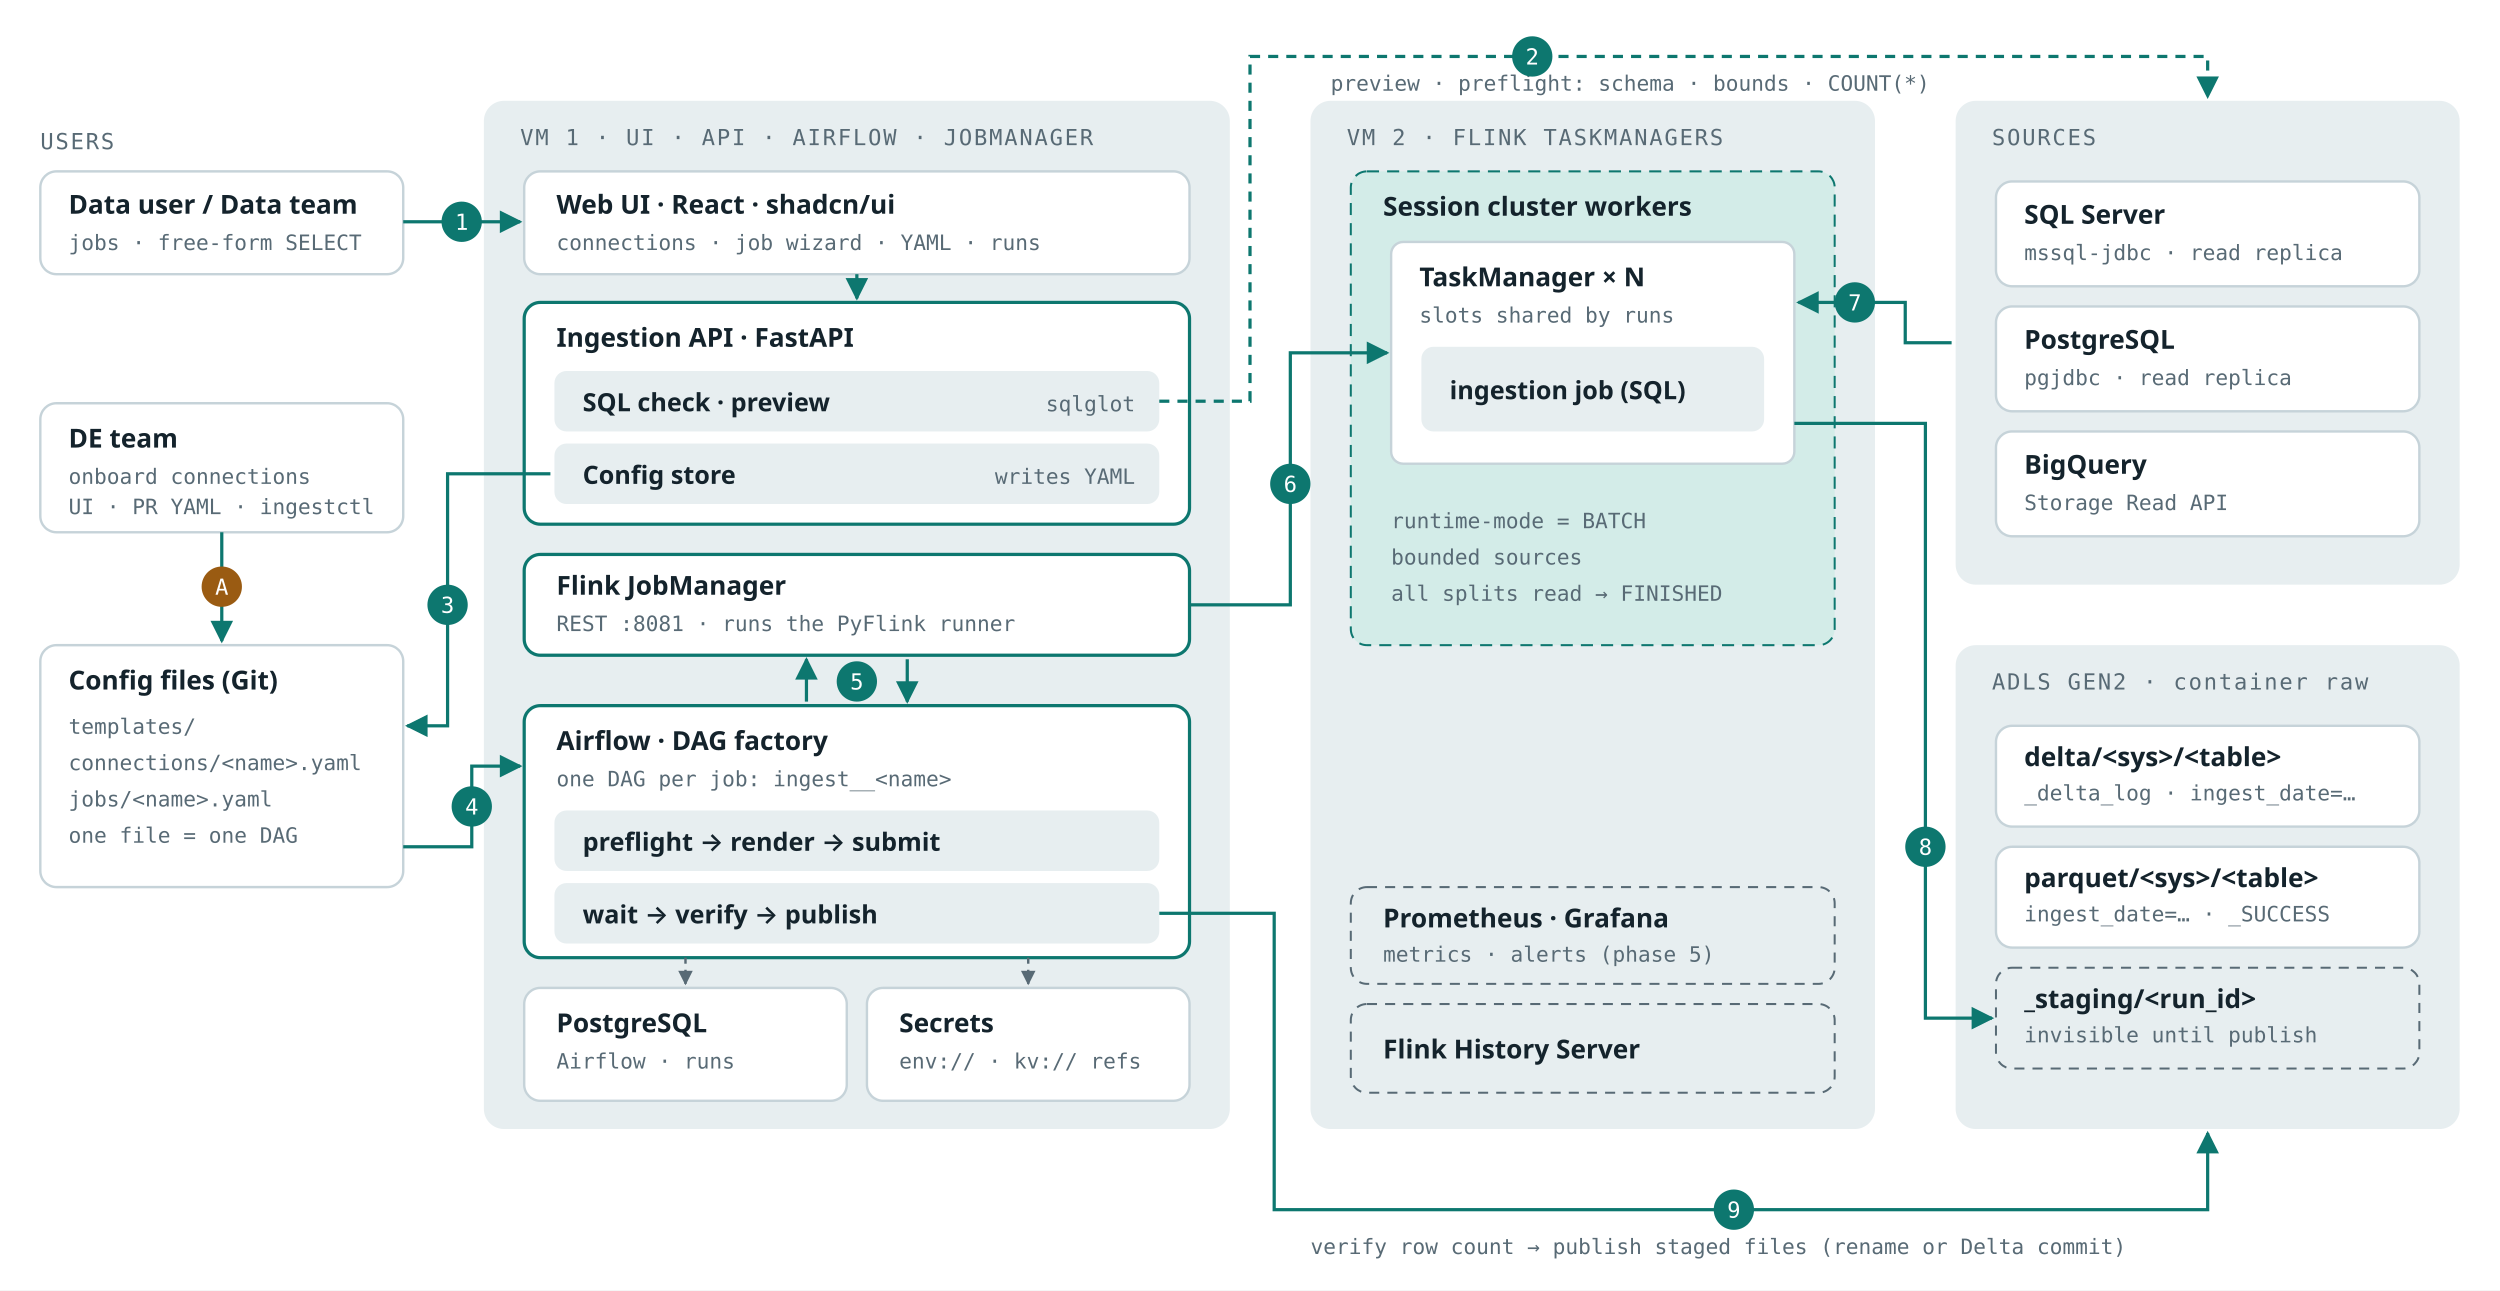
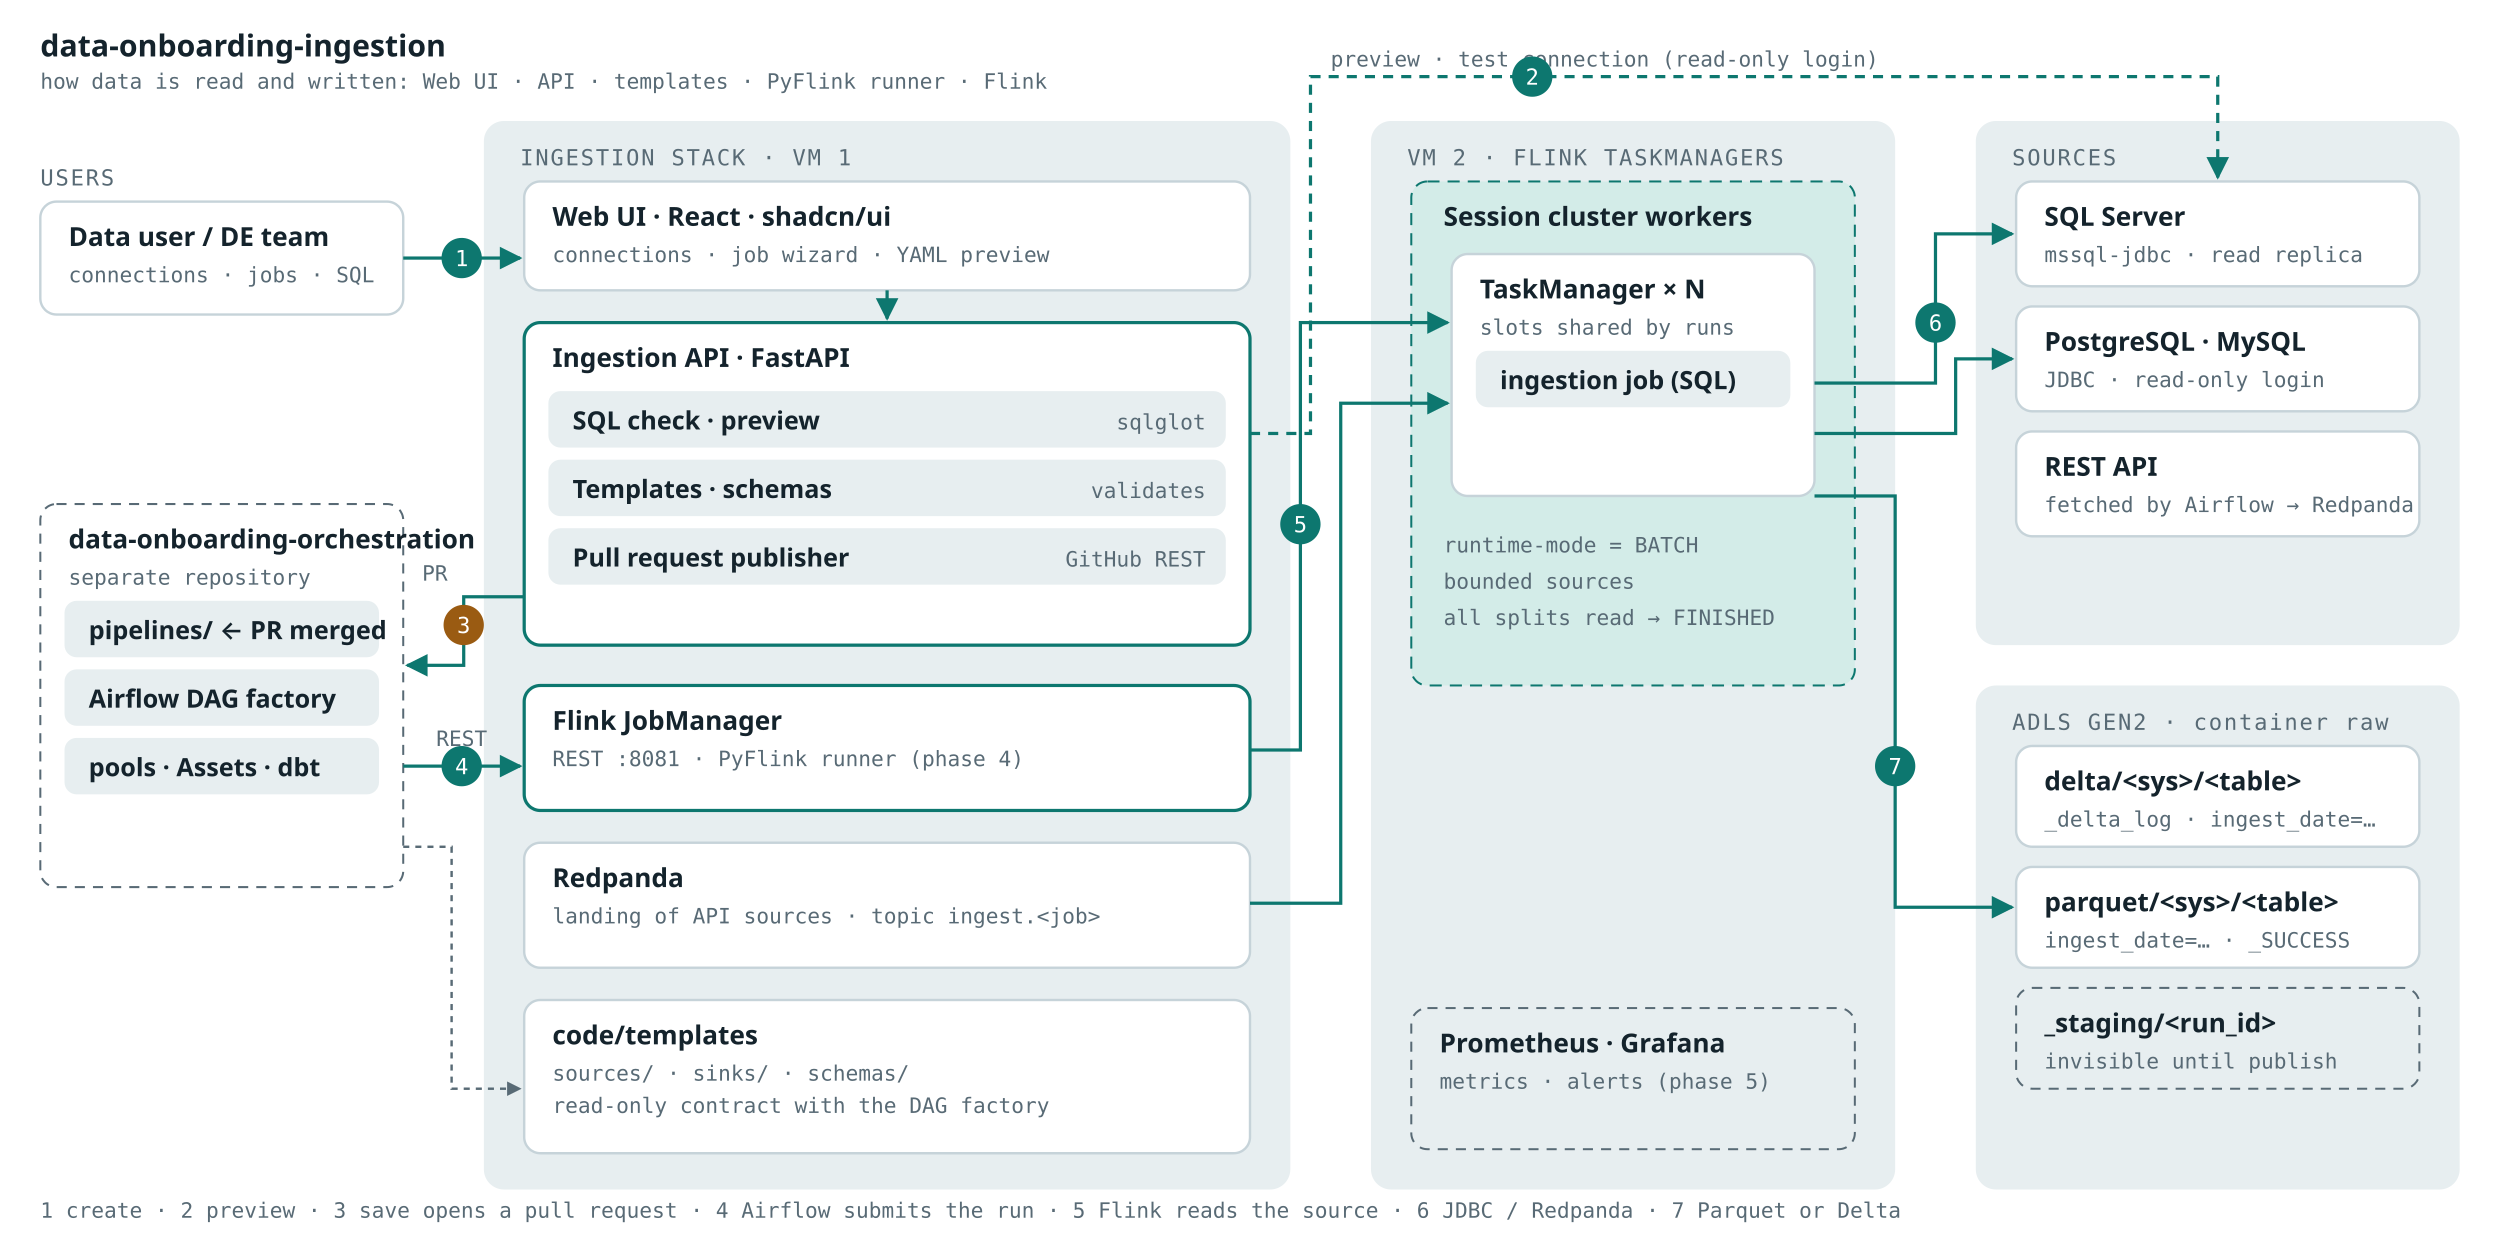
- <svg xmlns="http://www.w3.org/2000/svg" viewBox="0 0 1240 640" width="1240" height="640" role="img" aria-labelledby="t d">
+ <svg xmlns="http://www.w3.org/2000/svg" viewBox="0 0 1240 620" width="1240" height="620" role="img" aria-labelledby="t d">
  <style>
    text { font-family: "Segoe UI", system-ui, -apple-system, sans-serif; fill: #14232C; }
    .bg { fill: #FFFFFF; }
    .zone { fill: #E7EEF0; }
    .zl { font-family: Consolas, "JetBrains Mono", monospace; font-size: 11px; letter-spacing: 0.08em; fill: #586A75; }
    .box { fill: #FFFFFF; stroke: #C6D3D9; stroke-width: 1.2; }
    .hl { stroke: #0D776F; stroke-width: 1.6; }
    .dash { fill: none; stroke: #586A75; stroke-dasharray: 5 4; }
    .run { fill: #D3ECE8; stroke: #0D776F; stroke-dasharray: 6 4; }
    .row { fill: #E7EEF0; }
    .bt { font-size: 13px; font-weight: 600; }
    .rt { font-size: 12.5px; font-weight: 600; }
    .bs { font-family: Consolas, "JetBrains Mono", monospace; font-size: 10.5px; fill: #586A75; }
    .edge { fill: none; stroke: #0D776F; stroke-width: 1.6; }
    .pre { stroke-dasharray: 5 4; }
    .aux { fill: none; stroke: #586A75; stroke-dasharray: 3 3; stroke-width: 1.2; }
    .ah { fill: #0D776F; }
    .ahm { fill: #586A75; }
    .badge { fill: #0D776F; }
    .badge-a { fill: #9A5B12; }
    .bn { fill: #FFFFFF; font-family: Consolas, monospace; font-size: 11px; text-anchor: middle; }
    .el { font-family: Consolas, "JetBrains Mono", monospace; font-size: 10.5px; fill: #586A75; }
+     .title { font-size: 15px; font-weight: 700; }
  </style>
  <defs>
    <marker id="arr" viewBox="0 0 10 10" refX="9" refY="5" markerWidth="7" markerHeight="7" orient="auto-start-reverse">
      <path d="M0,0 L10,5 L0,10 z" class="ah" />
    </marker>
    <marker id="arrm" viewBox="0 0 10 10" refX="9" refY="5" markerWidth="6" markerHeight="6" orient="auto-start-reverse">
      <path d="M0,0 L10,5 L0,10 z" class="ahm" />
    </marker>
  </defs>
-   <rect class="bg" x="0" y="0" width="1240" height="640" />
-   <text class="zl" x="20" y="74">USERS</text>
-   <rect class="box" x="20" y="85" width="180" height="51" rx="8" />
-   <text class="bt" x="34" y="106">Data user / Data team</text>
-   <text class="bs" x="34" y="124">jobs · free-form SELECT</text>
-   <rect class="box" x="20" y="200" width="180" height="64" rx="8" />
-   <text class="bt" x="34" y="222">DE team</text>
-   <text class="bs" x="34" y="240">onboard connections</text>
-   <text class="bs" x="34" y="255">UI · PR YAML · ingestctl</text>
-   <rect class="box" x="20" y="320" width="180" height="120" rx="8" />
-   <text class="bt" x="34" y="342">Config files (Git)</text>
-   <text class="bs" x="34" y="364">templates/</text>
-   <text class="bs" x="34" y="382">connections/&lt;name&gt;.yaml</text>
-   <text class="bs" x="34" y="400">jobs/&lt;name&gt;.yaml</text>
-   <text class="bs" x="34" y="418">one file = one DAG</text>
-   <rect class="zone" x="240" y="50" width="370" height="510" rx="10" />
-   <text class="zl" x="258" y="72">VM 1 · UI · API · AIRFLOW · JOBMANAGER</text>
-   <rect class="box" x="260" y="85" width="330" height="51" rx="8" />
-   <text class="bt" x="276" y="106">Web UI · React · shadcn/ui</text>
-   <text class="bs" x="276" y="124">connections · job wizard · YAML · runs</text>
-   <rect class="box hl" x="260" y="150" width="330" height="110" rx="8" />
-   <text class="bt" x="276" y="172">Ingestion API · FastAPI</text>
-   <rect class="row" x="275" y="184" width="300" height="30" rx="6" />
-   <text class="rt" x="289" y="204">SQL check · preview</text>
-   <text class="bs" x="563" y="204" text-anchor="end">sqlglot</text>
-   <rect class="row" x="275" y="220" width="300" height="30" rx="6" />
-   <text class="rt" x="289" y="240">Config store</text>
-   <text class="bs" x="563" y="240" text-anchor="end">writes YAML</text>
-   <rect class="box hl" x="260" y="275" width="330" height="50" rx="8" />
-   <text class="bt" x="276" y="295">Flink JobManager</text>
-   <text class="bs" x="276" y="313">REST :8081 · runs the PyFlink runner</text>
-   <rect class="box hl" x="260" y="350" width="330" height="125" rx="8" />
-   <text class="bt" x="276" y="372">Airflow · DAG factory</text>
-   <text class="bs" x="276" y="390">one DAG per job: ingest__&lt;name&gt;</text>
-   <rect class="row" x="275" y="402" width="300" height="30" rx="6" />
-   <text class="rt" x="289" y="422">preflight → render → submit</text>
-   <rect class="row" x="275" y="438" width="300" height="30" rx="6" />
-   <text class="rt" x="289" y="458">wait → verify → publish</text>
-   <rect class="box" x="260" y="490" width="160" height="56" rx="8" />
-   <text class="bt" x="276" y="512">PostgreSQL</text>
-   <text class="bs" x="276" y="530">Airflow · runs</text>
-   <rect class="box" x="430" y="490" width="160" height="56" rx="8" />
-   <text class="bt" x="446" y="512">Secrets</text>
-   <text class="bs" x="446" y="530">env:// · kv:// refs</text>
-   <rect class="zone" x="650" y="50" width="280" height="510" rx="10" />
-   <text class="zl" x="668" y="72">VM 2 · FLINK TASKMANAGERS</text>
-   <rect class="run" x="670" y="85" width="240" height="235" rx="8" />
-   <text class="bt" x="686" y="107">Session cluster workers</text>
-   <rect class="box" x="690" y="120" width="200" height="110" rx="6" />
-   <text class="bt" x="704" y="142">TaskManager × N</text>
-   <text class="bs" x="704" y="160">slots shared by runs</text>
-   <rect class="row" x="705" y="172" width="170" height="42" rx="6" />
-   <text class="rt" x="719" y="198">ingestion job (SQL)</text>
-   <text class="bs" x="690" y="262">runtime-mode = BATCH</text>
-   <text class="bs" x="690" y="280">bounded sources</text>
-   <text class="bs" x="690" y="298">all splits read → FINISHED</text>
-   <rect class="dash" x="670" y="440" width="240" height="48" rx="8" />
-   <text class="bt" x="686" y="460">Prometheus · Grafana</text>
-   <text class="bs" x="686" y="477">metrics · alerts (phase 5)</text>
-   <rect class="dash" x="670" y="498" width="240" height="44" rx="8" />
-   <text class="bt" x="686" y="525">Flink History Server</text>
-   <rect class="zone" x="970" y="50" width="250" height="240" rx="10" />
-   <text class="zl" x="988" y="72">SOURCES</text>
-   <rect class="box" x="990" y="90" width="210" height="52" rx="8" />
-   <text class="bt" x="1004" y="111">SQL Server</text>
-   <text class="bs" x="1004" y="129">mssql-jdbc · read replica</text>
-   <rect class="box" x="990" y="152" width="210" height="52" rx="8" />
-   <text class="bt" x="1004" y="173">PostgreSQL</text>
-   <text class="bs" x="1004" y="191">pgjdbc · read replica</text>
-   <rect class="box" x="990" y="214" width="210" height="52" rx="8" />
-   <text class="bt" x="1004" y="235">BigQuery</text>
-   <text class="bs" x="1004" y="253">Storage Read API</text>
-   <rect class="zone" x="970" y="320" width="250" height="240" rx="10" />
-   <text class="zl" x="988" y="342">ADLS GEN2 · container raw</text>
-   <rect class="box" x="990" y="360" width="210" height="50" rx="8" />
-   <text class="bt" x="1004" y="380">delta/&lt;sys&gt;/&lt;table&gt;</text>
-   <text class="bs" x="1004" y="397">_delta_log · ingest_date=…</text>
-   <rect class="box" x="990" y="420" width="210" height="50" rx="8" />
-   <text class="bt" x="1004" y="440">parquet/&lt;sys&gt;/&lt;table&gt;</text>
-   <text class="bs" x="1004" y="457">ingest_date=… · _SUCCESS</text>
-   <rect class="dash" x="990" y="480" width="210" height="50" rx="8" />
-   <text class="bt" x="1004" y="500">_staging/&lt;run_id&gt;</text>
-   <text class="bs" x="1004" y="517">invisible until publish</text>
-   <path class="edge" d="M200 110 H258" marker-end="url(#arr)" />
-   <path class="edge" d="M425 136 V148" marker-end="url(#arr)" />
-   <path class="edge" d="M110 264 V318" marker-end="url(#arr)" />
-   <path class="edge" d="M273 235 H222 V360 H202" marker-end="url(#arr)" />
-   <path class="edge" d="M200 420 H234 V380 H258" marker-end="url(#arr)" />
-   <path class="edge pre" d="M575 199 H620 V28 H1095 V48" marker-end="url(#arr)" />
-   <text class="el" x="660" y="45">preview · preflight: schema · bounds · COUNT(*)</text>
-   <path class="edge" d="M400 348 V327" marker-end="url(#arr)" />
-   <path class="edge" d="M450 327 V348" marker-end="url(#arr)" />
-   <path class="edge" d="M590 300 H640 V175 H688" marker-end="url(#arr)" />
-   <path class="edge" d="M968 170 H945 V150 H892" marker-end="url(#arr)" />
-   <path class="edge" d="M890 210 H955 V505 H988" marker-end="url(#arr)" />
-   <path class="edge" d="M575 453 H632 V600 H1095 V562" marker-end="url(#arr)" />
-   <text class="el" x="650" y="622">verify row count → publish staged files (rename or Delta commit)</text>
-   <path class="aux" d="M340 475 V488" marker-end="url(#arrm)" />
-   <path class="aux" d="M510 475 V488" marker-end="url(#arrm)" />
-   <circle class="badge-a" cx="110" cy="291" r="10" />
-   <text class="bn" x="110" y="295">A</text>
-   <circle class="badge" cx="229" cy="110" r="10" />
-   <text class="bn" x="229" y="114">1</text>
-   <circle class="badge" cx="760" cy="28" r="10" />
-   <text class="bn" x="760" y="32">2</text>
-   <circle class="badge" cx="222" cy="300" r="10" />
-   <text class="bn" x="222" y="304">3</text>
-   <circle class="badge" cx="234" cy="400" r="10" />
-   <text class="bn" x="234" y="404">4</text>
-   <circle class="badge" cx="425" cy="338" r="10" />
-   <text class="bn" x="425" y="342">5</text>
-   <circle class="badge" cx="640" cy="240" r="10" />
-   <text class="bn" x="640" y="244">6</text>
-   <circle class="badge" cx="920" cy="150" r="10" />
-   <text class="bn" x="920" y="154">7</text>
-   <circle class="badge" cx="955" cy="420" r="10" />
-   <text class="bn" x="955" y="424">8</text>
-   <circle class="badge" cx="860" cy="600" r="10" />
-   <text class="bn" x="860" y="604">9</text>
+   <rect class="bg" x="0" y="0" width="1240" height="620" />
+   <text class="title" x="20" y="28">data-onboarding-ingestion</text>
+   <text class="bs" x="20" y="44">how data is read and written: Web UI · API · templates · PyFlink runner · Flink</text>
+   <text class="zl" x="20" y="92">USERS</text>
+   <rect class="box" x="20" y="100" width="180" height="56" rx="8" />
+   <text class="bt" x="34" y="122">Data user / DE team</text>
+   <text class="bs" x="34" y="140">connections · jobs · SQL</text>
+   <rect class="dash" x="20" y="250" width="180" height="190" rx="8" />
+   <text class="bt" x="34" y="272">data-onboarding-orchestration</text>
+   <text class="bs" x="34" y="290">separate repository</text>
+   <rect class="row" x="32" y="298" width="156" height="28" rx="6" />
+   <text class="rt" x="44" y="317">pipelines/ ← PR merged</text>
+   <rect class="row" x="32" y="332" width="156" height="28" rx="6" />
+   <text class="rt" x="44" y="351">Airflow DAG factory</text>
+   <rect class="row" x="32" y="366" width="156" height="28" rx="6" />
+   <text class="rt" x="44" y="385">pools · Assets · dbt</text>
+   <rect class="zone" x="240" y="60" width="400" height="530" rx="10" />
+   <text class="zl" x="258" y="82">INGESTION STACK · VM 1</text>
+   <rect class="box" x="260" y="90" width="360" height="54" rx="8" />
+   <text class="bt" x="274" y="112">Web UI · React · shadcn/ui</text>
+   <text class="bs" x="274" y="130">connections · job wizard · YAML preview</text>
+   <rect class="box hl" x="260" y="160" width="360" height="160" rx="8" />
+   <text class="bt" x="274" y="182">Ingestion API · FastAPI</text>
+   <rect class="row" x="272" y="194" width="336" height="28" rx="6" />
+   <text class="rt" x="284" y="213">SQL check · preview</text>
+   <text class="bs" x="598" y="213" text-anchor="end">sqlglot</text>
+   <rect class="row" x="272" y="228" width="336" height="28" rx="6" />
+   <text class="rt" x="284" y="247">Templates · schemas</text>
+   <text class="bs" x="598" y="247" text-anchor="end">validates</text>
+   <rect class="row" x="272" y="262" width="336" height="28" rx="6" />
+   <text class="rt" x="284" y="281">Pull request publisher</text>
+   <text class="bs" x="598" y="281" text-anchor="end">GitHub REST</text>
+   <rect class="box hl" x="260" y="340" width="360" height="62" rx="8" />
+   <text class="bt" x="274" y="362">Flink JobManager</text>
+   <text class="bs" x="274" y="380">REST :8081 · PyFlink runner (phase 4)</text>
+   <rect class="box" x="260" y="418" width="360" height="62" rx="8" />
+   <text class="bt" x="274" y="440">Redpanda</text>
+   <text class="bs" x="274" y="458">landing of API sources · topic ingest.&lt;job&gt;</text>
+   <rect class="box" x="260" y="496" width="360" height="76" rx="8" />
+   <text class="bt" x="274" y="518">code/templates</text>
+   <text class="bs" x="274" y="536">sources/ · sinks/ · schemas/</text>
+   <text class="bs" x="274" y="552">read-only contract with the DAG factory</text>
+   <rect class="zone" x="680" y="60" width="260" height="530" rx="10" />
+   <text class="zl" x="698" y="82">VM 2 · FLINK TASKMANAGERS</text>
+   <rect class="run" x="700" y="90" width="220" height="250" rx="8" />
+   <text class="bt" x="716" y="112">Session cluster workers</text>
+   <rect class="box" x="720" y="126" width="180" height="120" rx="8" />
+   <text class="bt" x="734" y="148">TaskManager × N</text>
+   <text class="bs" x="734" y="166">slots shared by runs</text>
+   <rect class="row" x="732" y="174" width="156" height="28" rx="6" />
+   <text class="rt" x="744" y="193">ingestion job (SQL)</text>
+   <text class="bs" x="716" y="274">runtime-mode = BATCH</text>
+   <text class="bs" x="716" y="292">bounded sources</text>
+   <text class="bs" x="716" y="310">all splits read → FINISHED</text>
+   <rect class="dash" x="700" y="500" width="220" height="70" rx="8" />
+   <text class="bt" x="714" y="522">Prometheus · Grafana</text>
+   <text class="bs" x="714" y="540">metrics · alerts (phase 5)</text>
+   <rect class="zone" x="980" y="60" width="240" height="260" rx="10" />
+   <text class="zl" x="998" y="82">SOURCES</text>
+   <rect class="box" x="1000" y="90" width="200" height="52" rx="8" />
+   <text class="bt" x="1014" y="112">SQL Server</text>
+   <text class="bs" x="1014" y="130">mssql-jdbc · read replica</text>
+   <rect class="box" x="1000" y="152" width="200" height="52" rx="8" />
+   <text class="bt" x="1014" y="174">PostgreSQL · MySQL</text>
+   <text class="bs" x="1014" y="192">JDBC · read-only login</text>
+   <rect class="box" x="1000" y="214" width="200" height="52" rx="8" />
+   <text class="bt" x="1014" y="236">REST API</text>
+   <text class="bs" x="1014" y="254">fetched by Airflow → Redpanda</text>
+   <rect class="zone" x="980" y="340" width="240" height="250" rx="10" />
+   <text class="zl" x="998" y="362">ADLS GEN2 · container raw</text>
+   <rect class="box" x="1000" y="370" width="200" height="50" rx="8" />
+   <text class="bt" x="1014" y="392">delta/&lt;sys&gt;/&lt;table&gt;</text>
+   <text class="bs" x="1014" y="410">_delta_log · ingest_date=…</text>
+   <rect class="box" x="1000" y="430" width="200" height="50" rx="8" />
+   <text class="bt" x="1014" y="452">parquet/&lt;sys&gt;/&lt;table&gt;</text>
+   <text class="bs" x="1014" y="470">ingest_date=… · _SUCCESS</text>
+   <rect class="dash" x="1000" y="490" width="200" height="50" rx="8" />
+   <text class="bt" x="1014" y="512">_staging/&lt;run_id&gt;</text>
+   <text class="bs" x="1014" y="530">invisible until publish</text>
+   <path class="edge" d="M200 128 H258" marker-end="url(#arr)" />
+   <path class="edge" d="M440 144 V158" marker-end="url(#arr)" />
+   <path class="edge pre" d="M620 215 H650 V38 H1100 V88" marker-end="url(#arr)" />
+   <text class="el" x="660" y="33" text-anchor="start">preview · test connection (read-only login)</text>
+   <path class="edge" d="M260 296 H230 V330 H202" marker-end="url(#arr)" />
+   <text class="el" x="222" y="288" text-anchor="end">PR</text>
+   <path class="edge" d="M200 380 H258" marker-end="url(#arr)" />
+   <text class="el" x="229" y="370" text-anchor="middle">REST</text>
+   <path class="edge" d="M620 372 H645 V160 H718" marker-end="url(#arr)" />
+   <path class="edge" d="M620 448 H665 V200 H718" marker-end="url(#arr)" />
+   <path class="edge" d="M900 190 H960 V116 H998" marker-end="url(#arr)" />
+   <path class="edge" d="M900 215 H970 V178 H998" marker-end="url(#arr)" />
+   <path class="edge" d="M900 246 H940 V450 H998" marker-end="url(#arr)" />
+   <path class="aux" d="M200 420 H224 V540 H258" marker-end="url(#arrm)" />
+   <circle class="badge" cx="229" cy="128" r="10" />
+   <text class="bn" x="229" y="132">1</text>
+   <circle class="badge" cx="760" cy="38" r="10" />
+   <text class="bn" x="760" y="42">2</text>
+   <circle class="badge-a" cx="230" cy="310" r="10" />
+   <text class="bn" x="230" y="314">3</text>
+   <circle class="badge" cx="229" cy="380" r="10" />
+   <text class="bn" x="229" y="384">4</text>
+   <circle class="badge" cx="645" cy="260" r="10" />
+   <text class="bn" x="645" y="264">5</text>
+   <circle class="badge" cx="960" cy="160" r="10" />
+   <text class="bn" x="960" y="164">6</text>
+   <circle class="badge" cx="940" cy="380" r="10" />
+   <text class="bn" x="940" y="384">7</text>
+   <text class="bs" x="20" y="604">1 create · 2 preview · 3 save opens a pull request · 4 Airflow submits the run · 5 Flink reads the source · 6 JDBC / Redpanda · 7 Parquet or Delta</text>
</svg>
